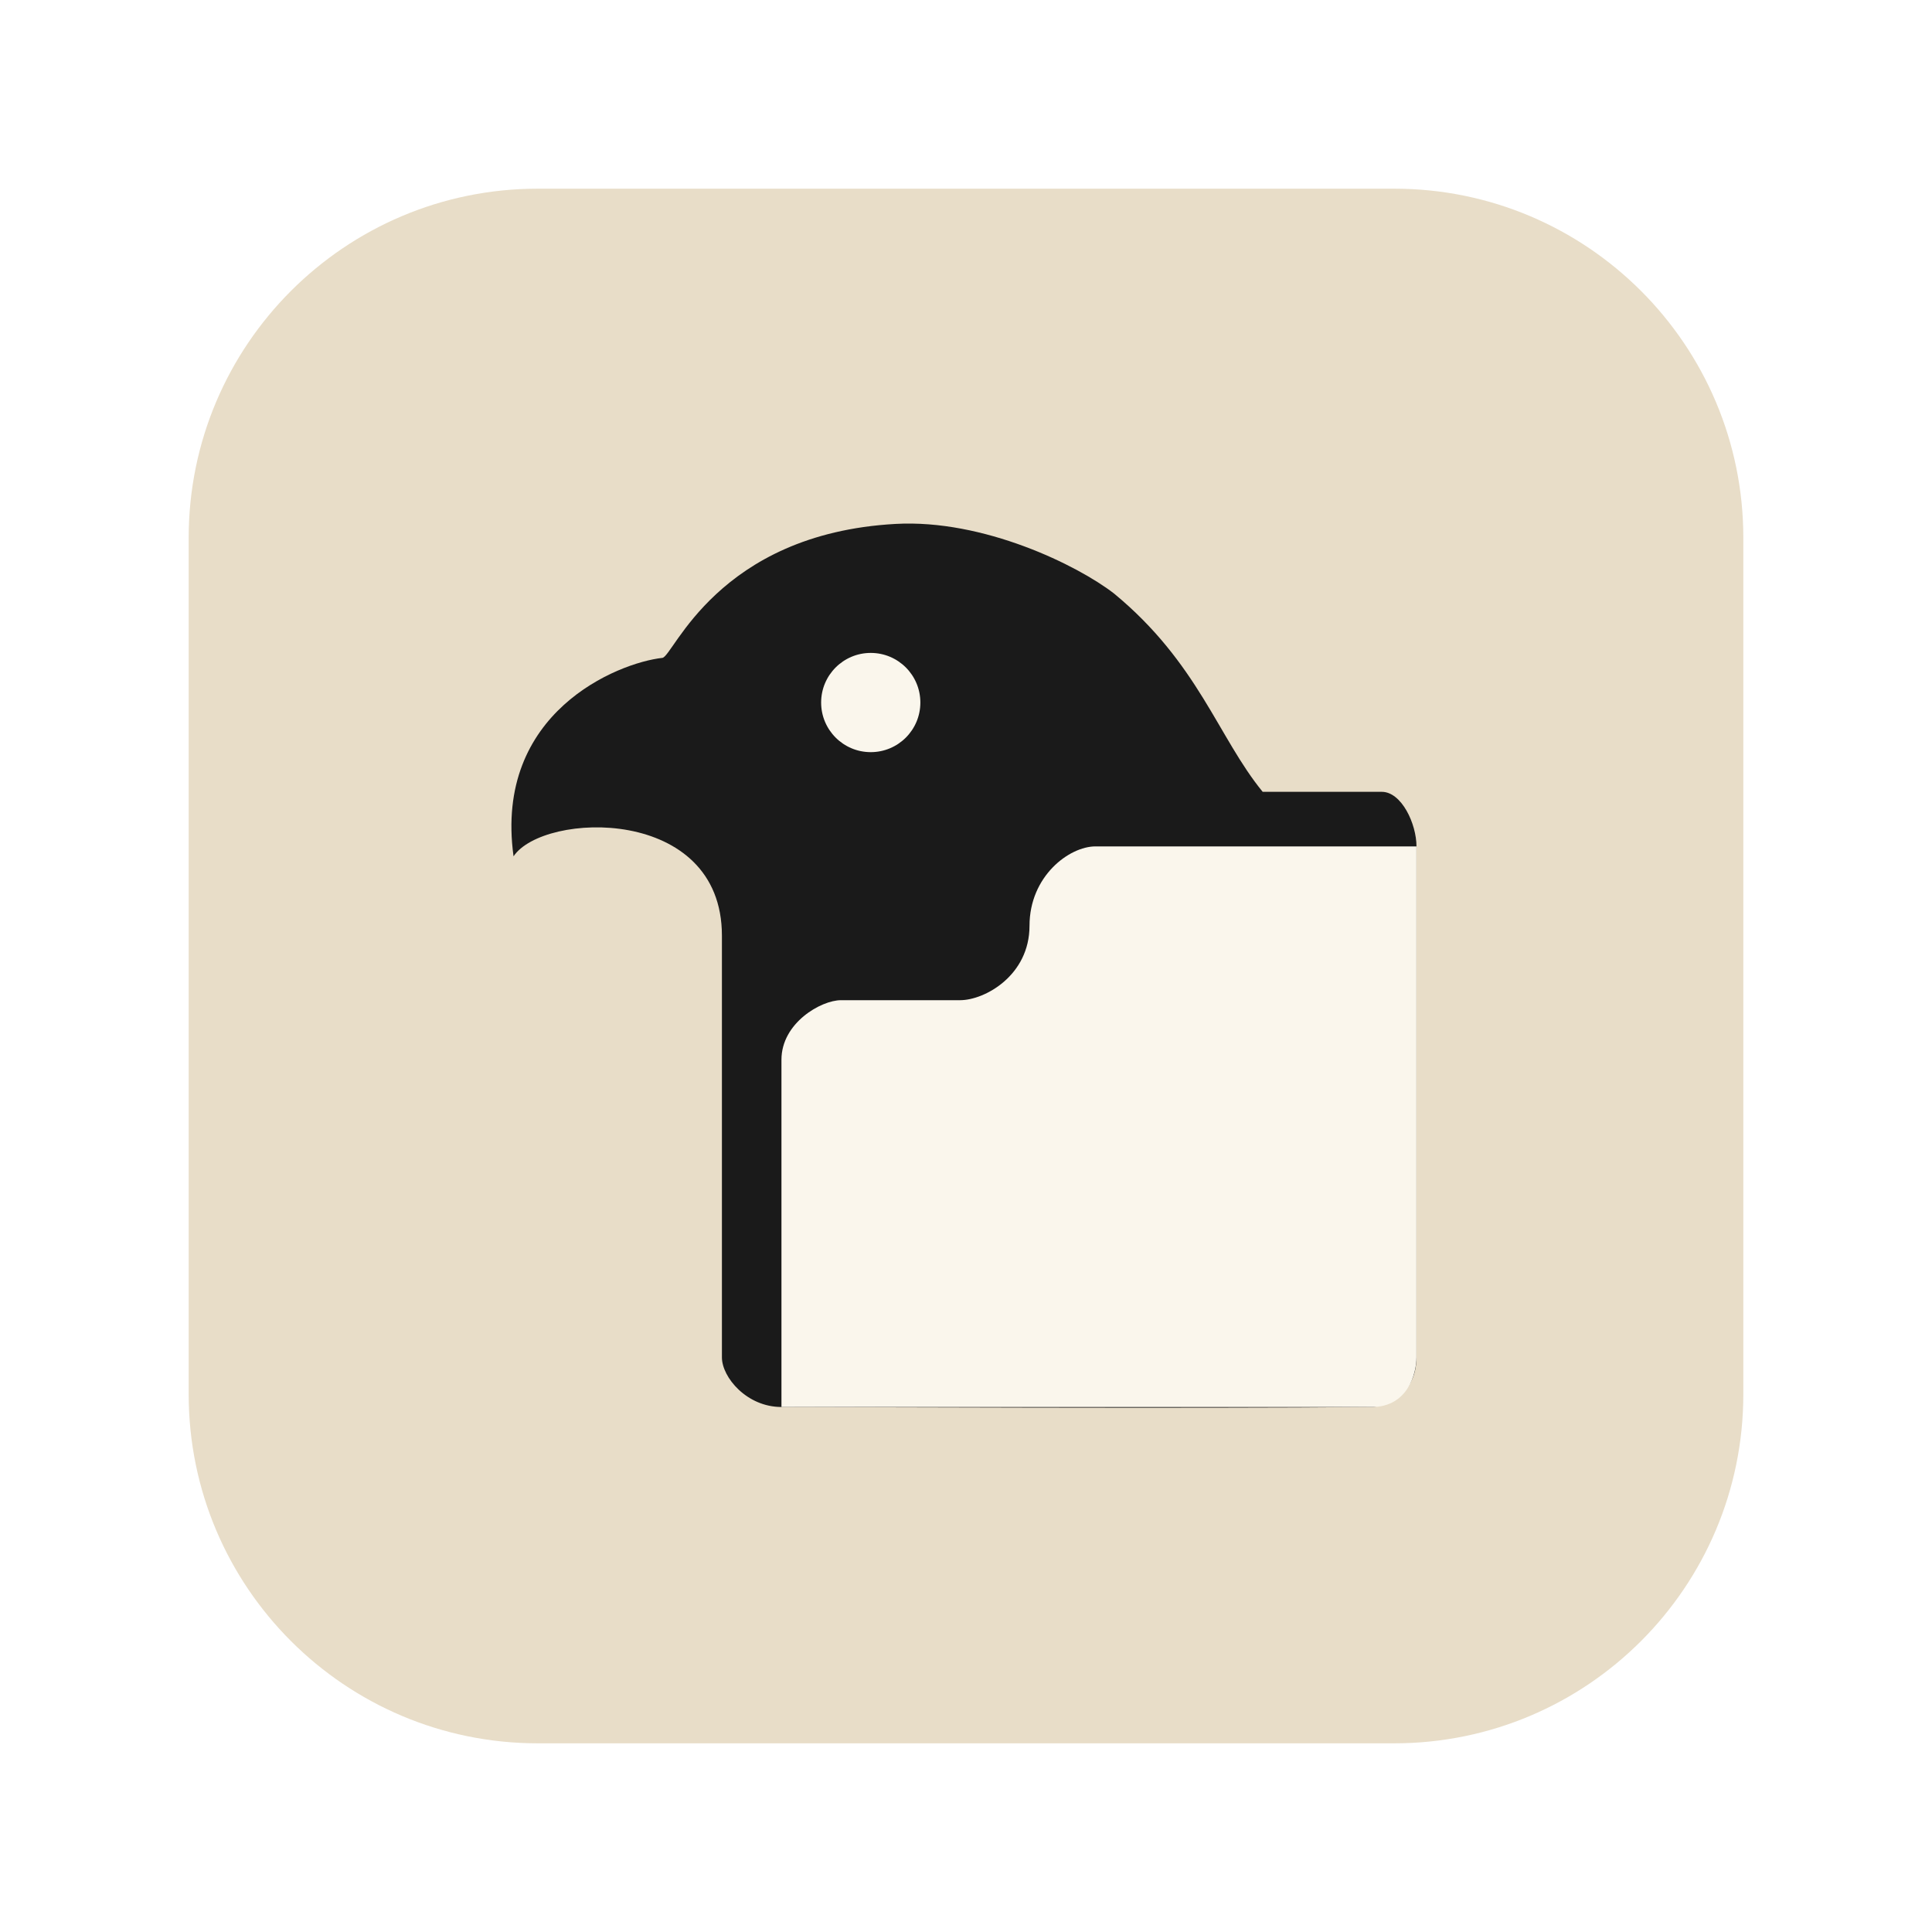
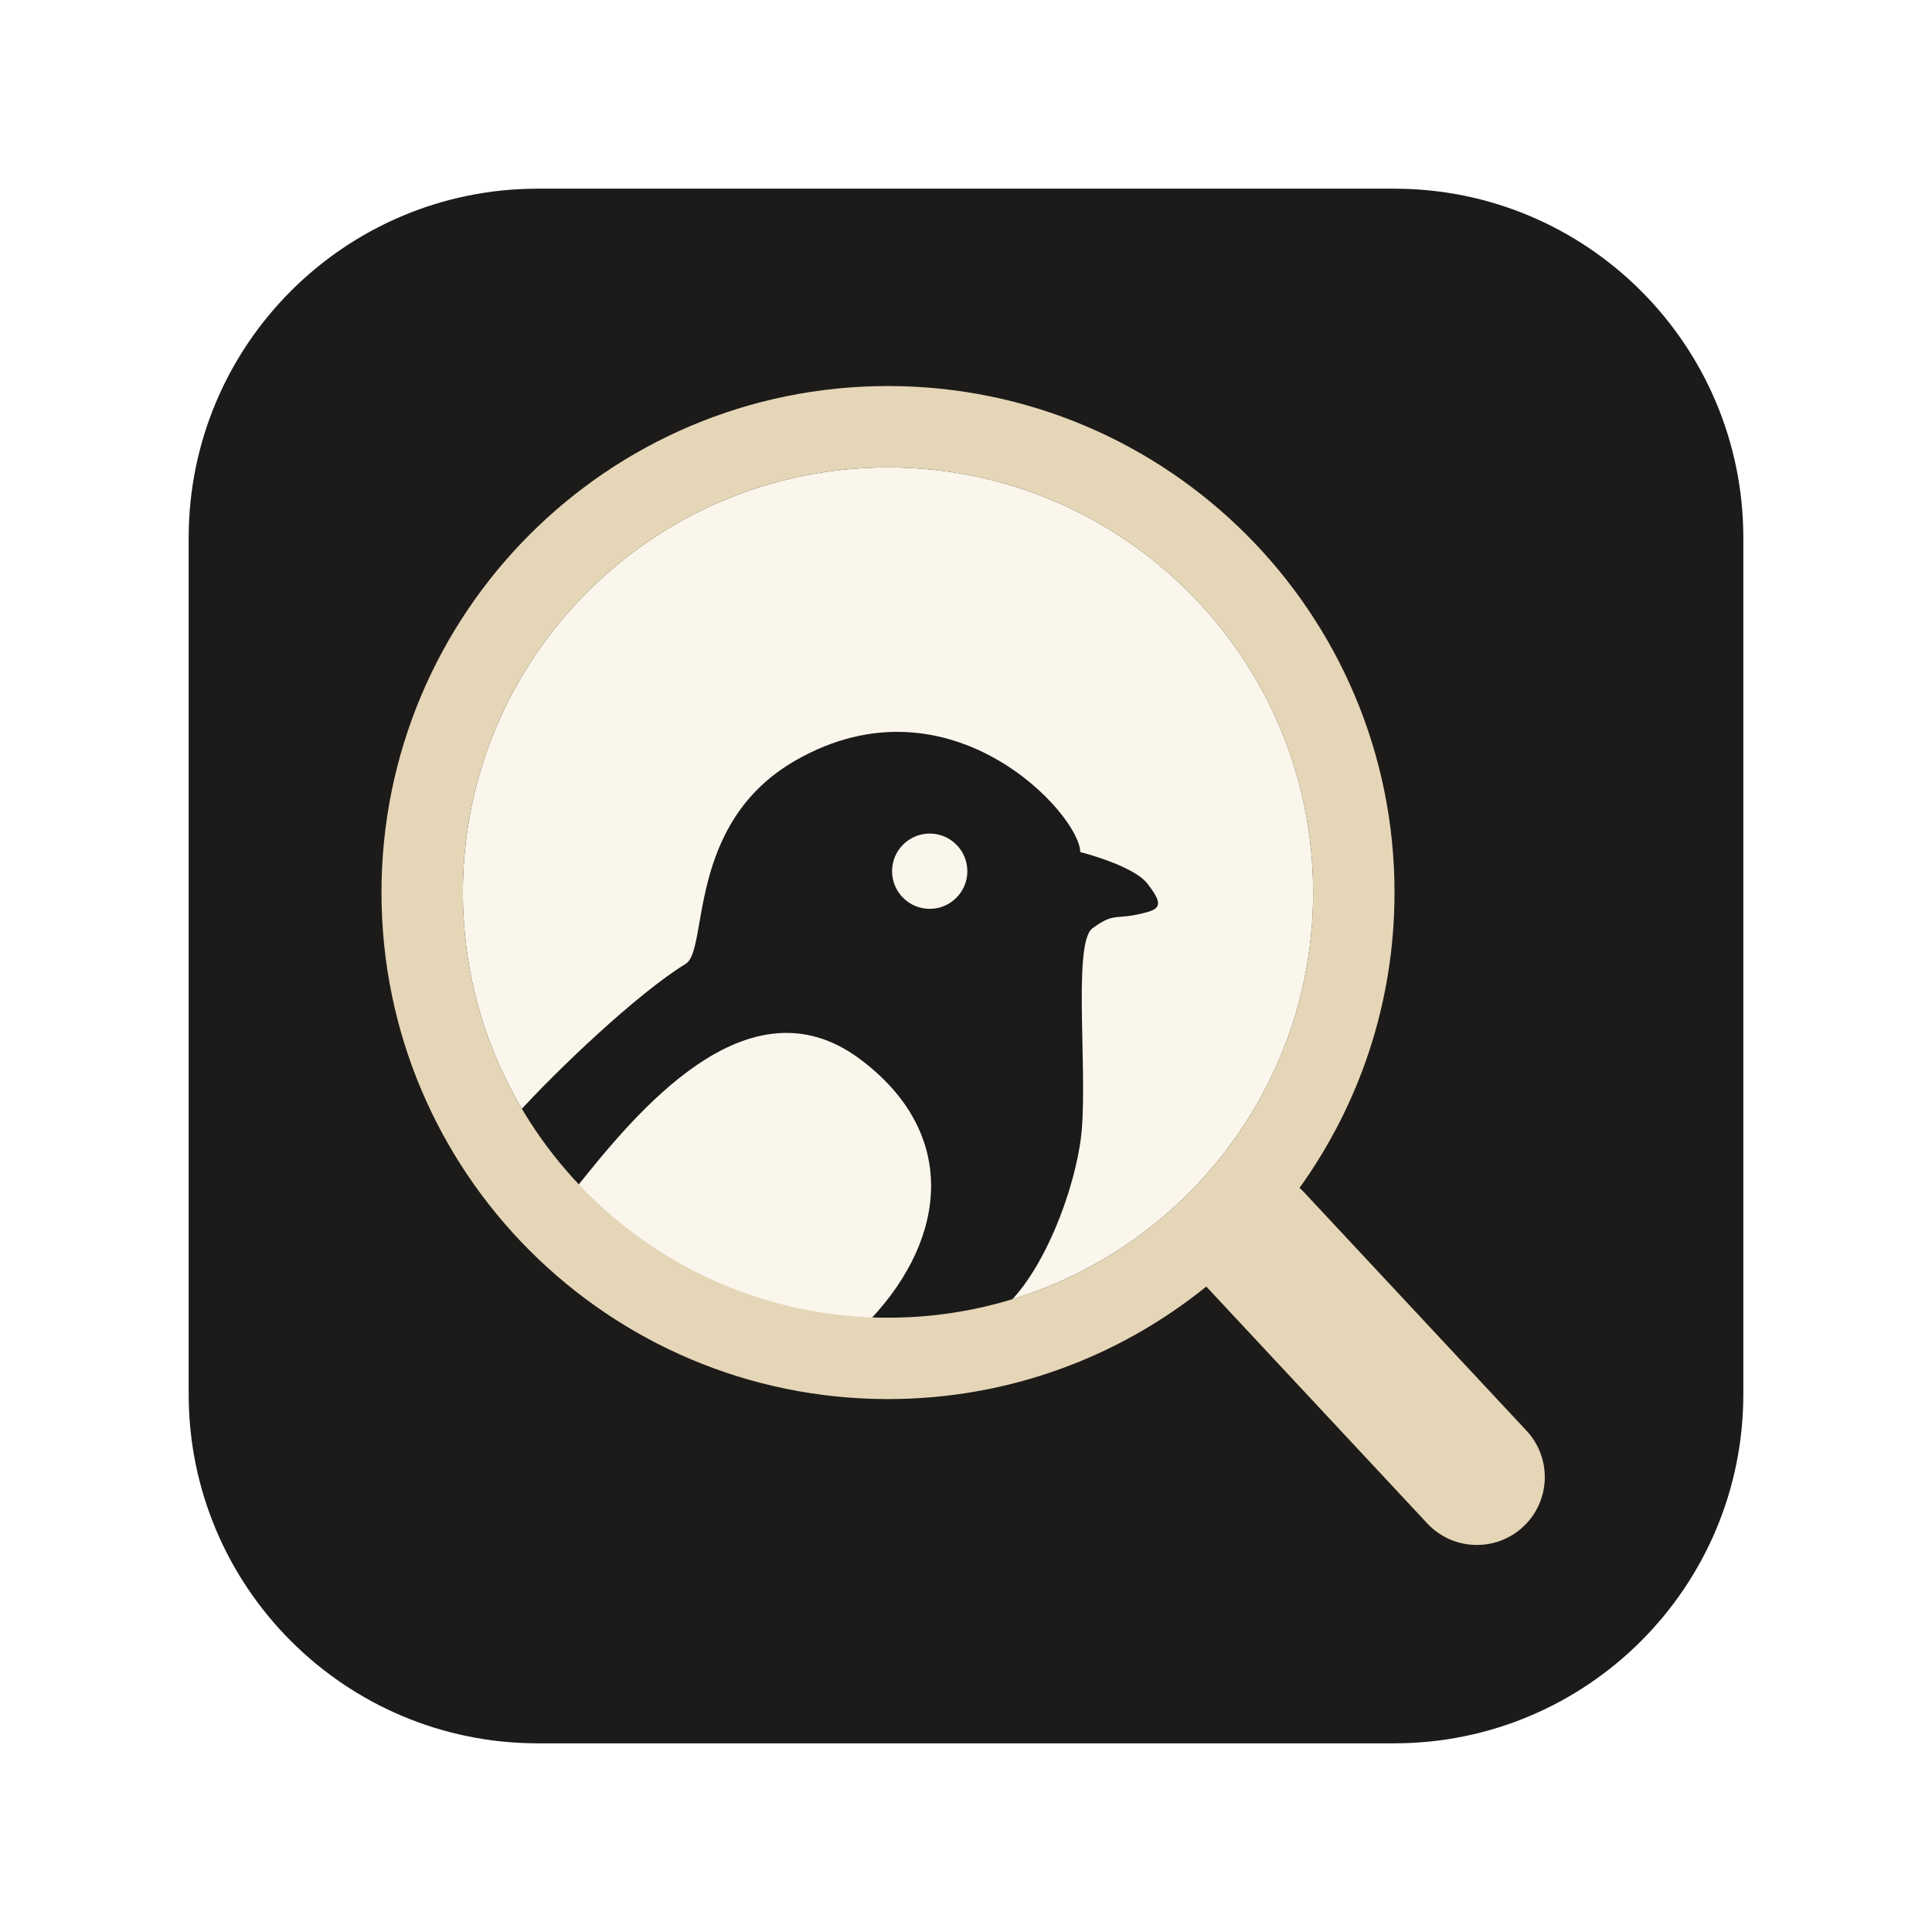
<svg xmlns="http://www.w3.org/2000/svg" width="1024" height="1024" viewBox="0 0 1024 1024">
  <g transform="translate(100 100) scale(0.8046875)">
-     <rect width="1024" height="1024" rx="230" ry="230" fill="#E8DDC8" />
-     <g transform="translate(212 220) scale(3.871)">
-       <path d="M127.981 45.796H148.241C151.618 45.796 154.15 51.249 154.15 55.081L154.15 89.052C154.15 112.873 154.15 137.25 154.15 142.03C154.15 148.783 148.241 150.456 146.552 150.471C116.444 150.753 54.877 150.471 46.097 150.471C40.188 150.471 35.968 145.406 35.968 142.03L35.968 70.276C35.968 48.07 5.578 49.172 0.513 56.77C-2.864 32.289 18.24 23.847 25.838 23.003C27.714 22.795 35.123 1.899 65.513 0.211C80.485 -0.621 96.466 7.246 102.656 12.029C117.007 23.847 120.384 36.51 127.981 45.796Z" fill="#1A1A1A" />
-       <path d="M99.535 55.082H154.15V142.03C154.15 144.844 152.631 150.472 146.553 150.472H46.098V91.381C46.098 85.11 52.851 81.251 56.227 81.251H76.487C80.708 81.251 88.306 77.03 88.306 68.589C88.306 60.147 95.059 55.082 99.535 55.082Z" fill="#FAF6EC" />
-       <circle cx="8.442" cy="8.442" r="8.442" transform="matrix(-1 0 0 1 69.7339 22.1606)" fill="#FAF6EC" />
+     <rect width="1024" height="1024" rx="230" ry="230" fill="#1D1B19" />
+     <g transform="translate(127 130) scale(6.696)">
+       <circle cx="49.825" cy="49.825" r="41.821" fill="#FAF6EC" />
+       <path d="M29.915 56.846C25.221 59.704 17.209 67.318 13.207 71.754C21.611 94.965 55.128 95.3 60.93 90.863C64.332 88.261 67.733 80.858 68.734 74.455C69.641 68.652 67.879 54.864 69.934 53.344C72.236 51.643 72.135 52.644 75.337 51.744C76.738 51.35 76.738 50.743 75.337 48.942C73.936 47.141 68.734 45.841 68.734 45.841C68.734 42.199 55.982 28.075 40.72 36.836C29.915 43.039 32.216 55.445 29.915 56.846Z" fill="#1A1A1A" />
+       <path d="M48.123 91.785C45.213 94.887 23.811 86.783 19.209 78.779C24.979 71.575 35.993 57.986 47.023 66.173C56.728 73.376 55.727 83.681 48.123 91.785Z" fill="#FAF6EC" />
+       <path d="M49.824 0C77.341 0 99.649 22.307 99.649 49.824C99.649 60.666 96.184 70.697 90.304 78.876C90.461 79.016 90.615 79.163 90.762 79.32L112.636 102.765C115.152 105.462 115.005 109.688 112.309 112.204C109.611 114.721 105.385 114.574 102.868 111.877L81.132 88.581C72.576 95.501 61.685 99.649 49.824 99.649C22.307 99.649 0 77.341 0 49.824C0 22.307 22.307 0 49.824 0ZM49.824 8.004C26.728 8.004 8.004 26.728 8.004 49.824C8.004 72.921 26.727 91.645 49.824 91.645C72.921 91.645 91.645 72.921 91.645 49.824C91.645 26.727 72.921 8.004 49.824 8.004Z" fill="#E5D6B7" />
+       <circle cx="53.927" cy="47.724" r="3.702" fill="#FAF6EC" />
    </g>
  </g>
</svg>
